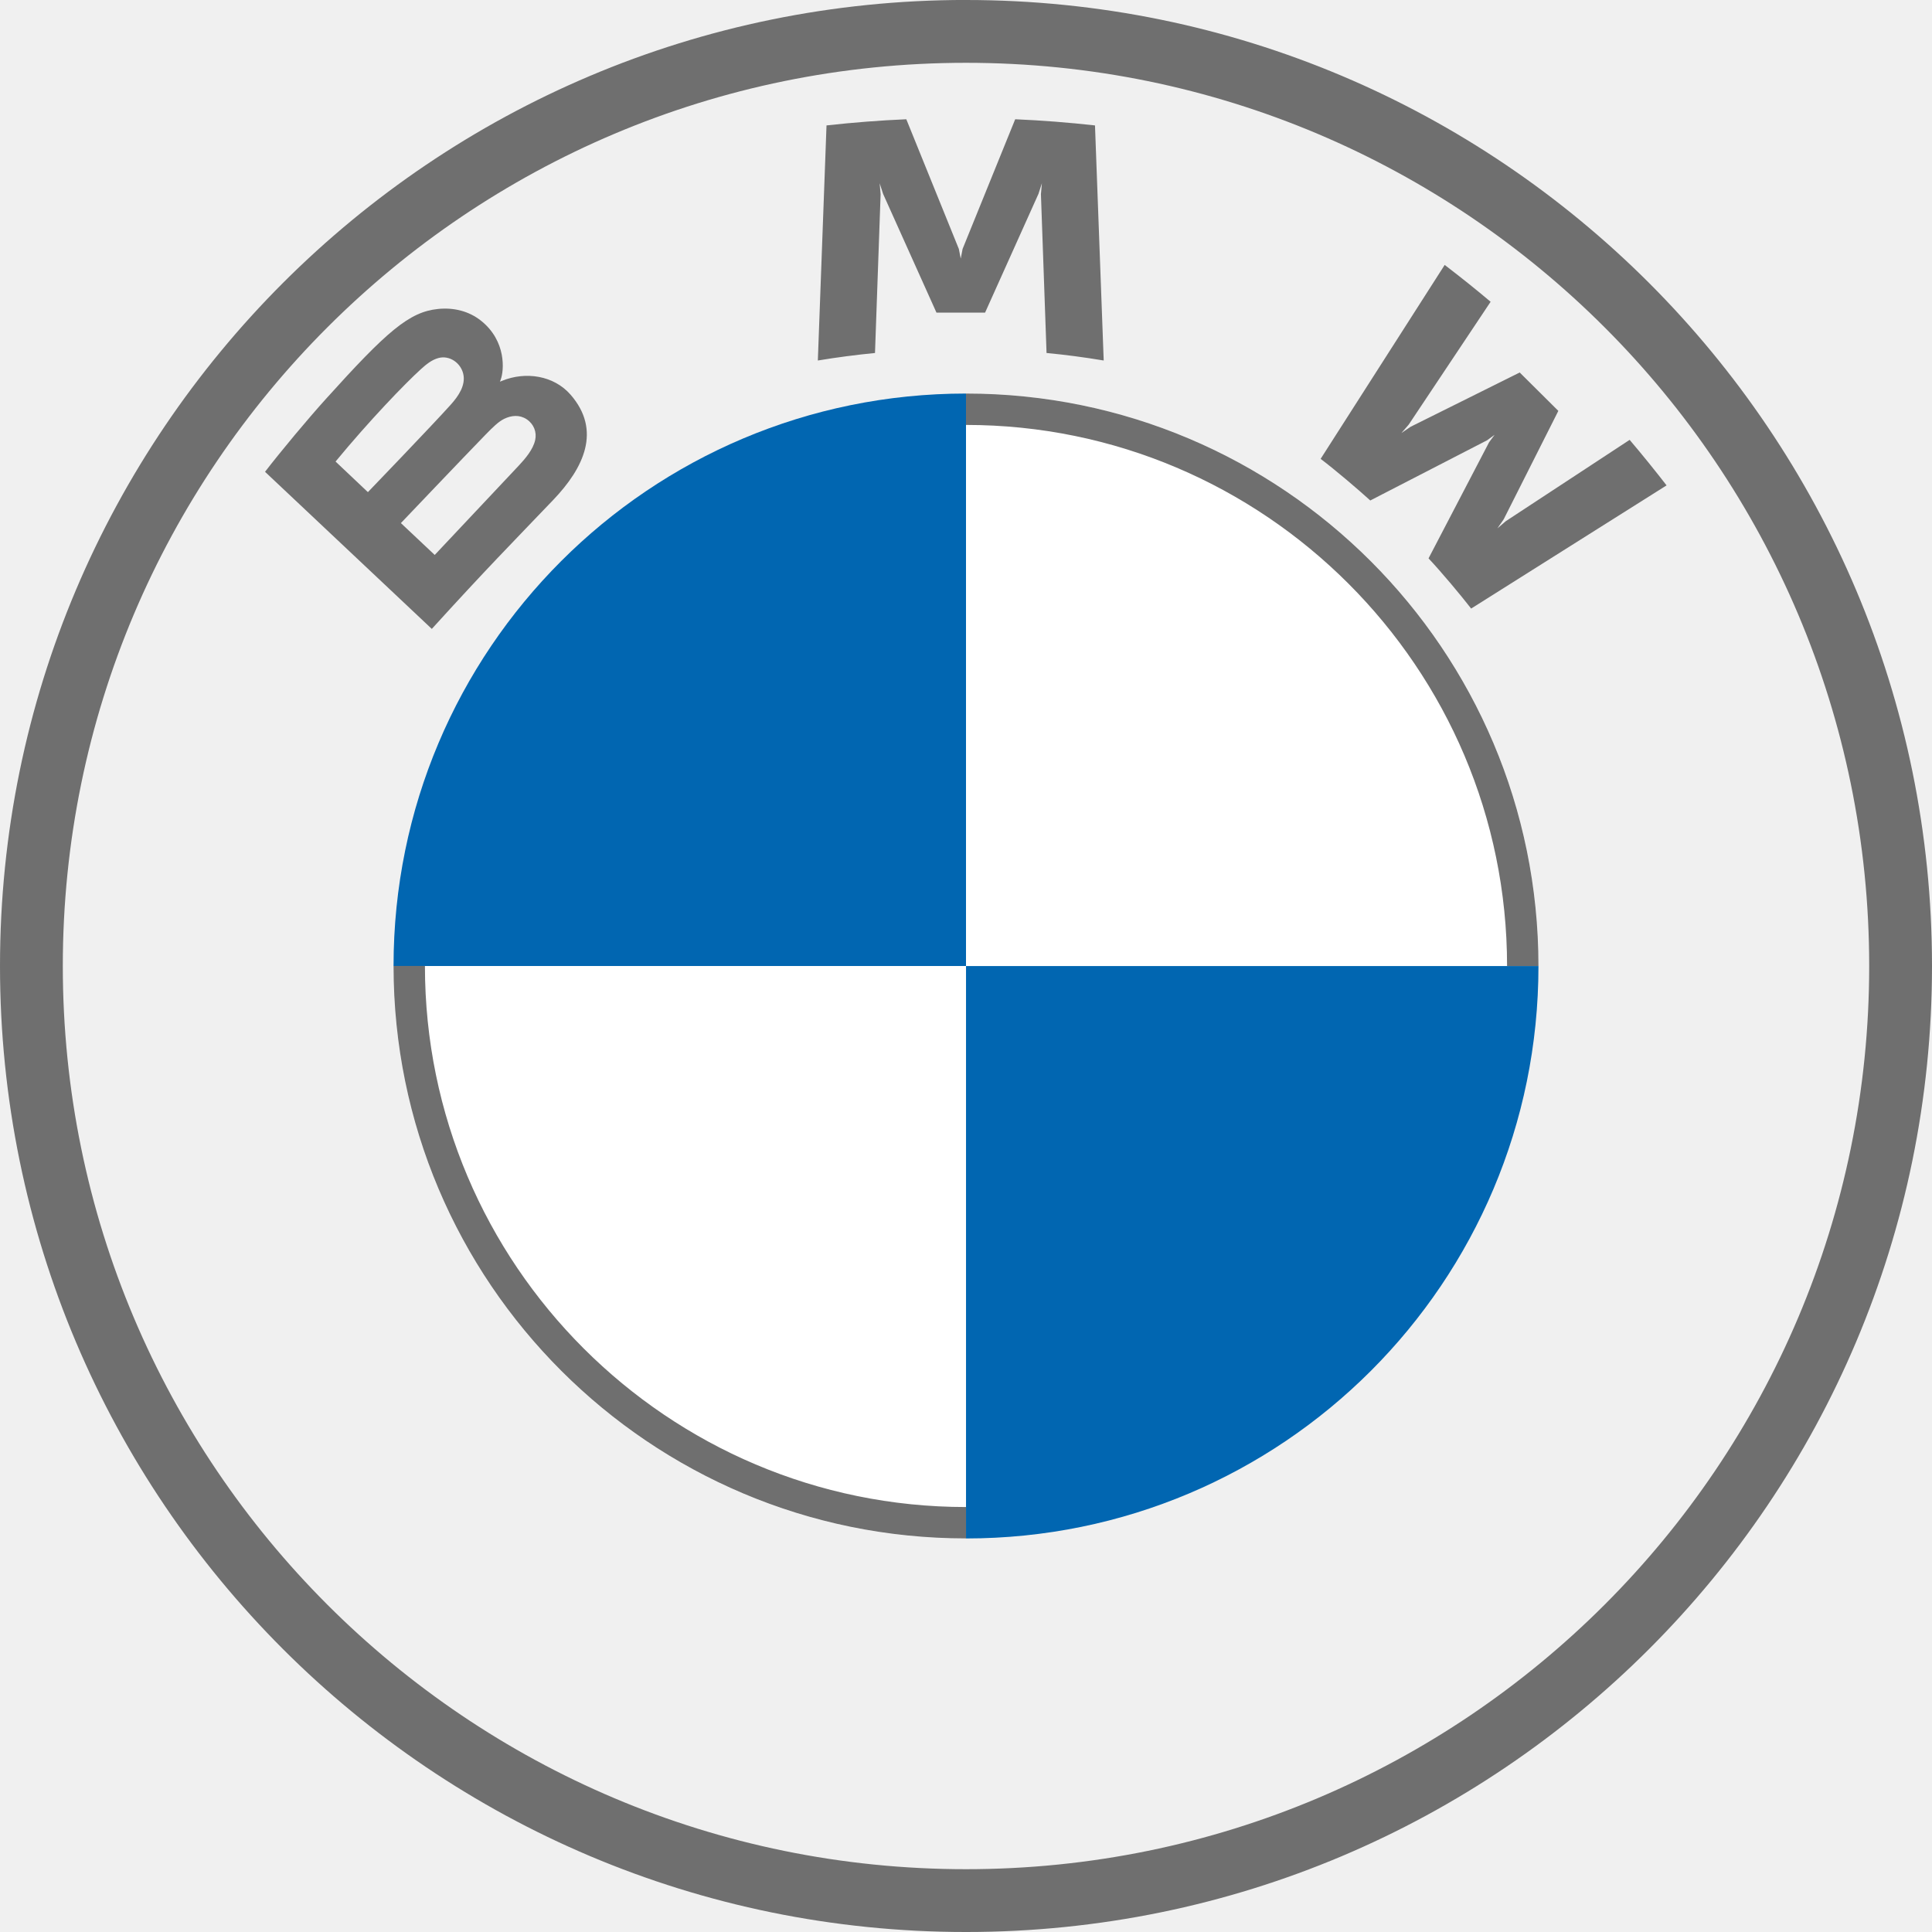
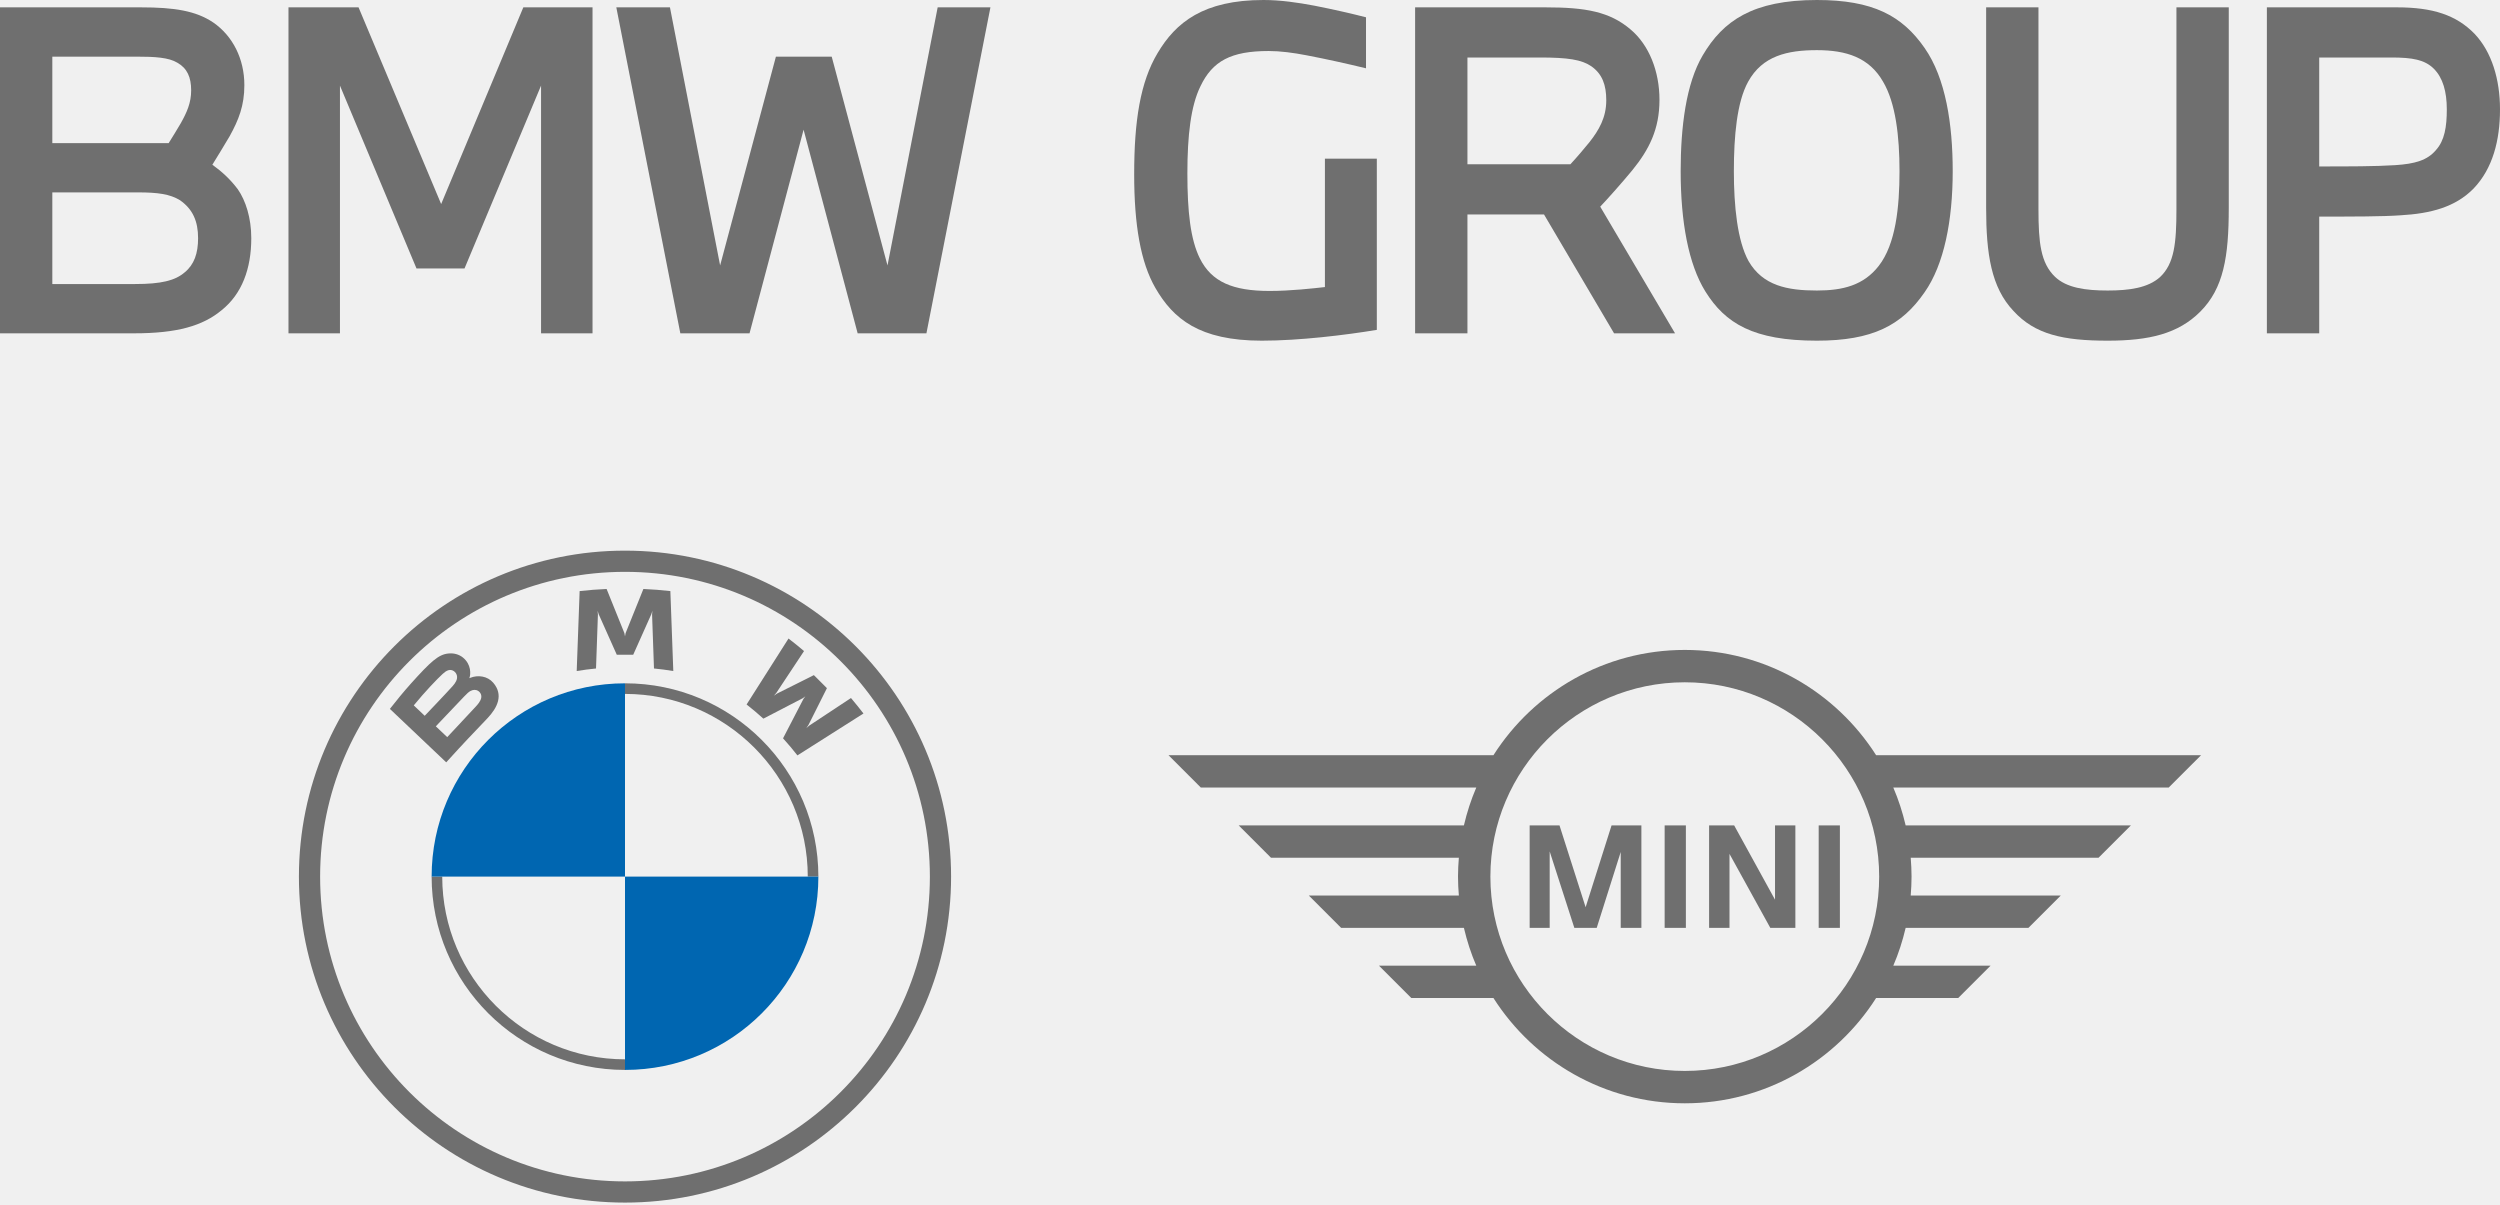
- <svg xmlns="http://www.w3.org/2000/svg" id="svg2" version="1.1" viewBox="0 0 90.857 90.857" height="600" width="600">
-   <defs id="defs25" />
-   <g style="fill:none;fill-rule:evenodd;stroke:none;stroke-width:1" transform="scale(1.714286,1.714286)" id="BMW-logo-grey-fallback-53px">
-     <g id="BMW-logo">
-       <g id="BMW-logo-fallback">
-         <g id="BMW_Grey-Colour_RGB-2">
-           <g style="fill-rule:nonzero" id="BMW_Grey-Colour_RGB">
-             <g id="g3375">
-               <g transform="translate(45.93334,1.766667)" id="g3381">
-                 <g style="fill:none;fill-rule:nonzero;stroke:none;stroke-width:1" id="g3355" transform="translate(-45.93334,-1.766667)">
-                   <path id="path21" style="fill:#0166b1" d="m 42.204,26.5 c 0,8.679 -7.025,15.704 -15.704,15.704 L 26.5,26.5 l 15.704,0 z M 26.5,10.796 26.5,26.5 l -15.704,0 c 0,-8.679 7.025,-15.704 15.704,-15.704 z" />
-                 </g>
-                 <path id="path21-3" style="fill:#ffffff;fill-rule:nonzero;stroke:none;stroke-width:1" d="m -19.433,9.03 c 8.679,0 15.704,7.025 15.704,15.704 l -15.704,0 0,-15.704 z m -15.704,15.704 15.704,0 0,15.704 c -8.679,0 -15.704,-7.025 -15.704,-15.704 z" />
-               </g>
-             </g>
-             <g id="g3393">
-               <path d="m 26.5,10.796 0,0.861 0,0 c 8.183,0 14.843,6.658 14.843,14.843 l 0.861,0 c 0,-8.672 -7.031,-15.704 -15.704,-15.704 l 0,0 m 0,30.546 c -8.183,0 -14.843,-6.658 -14.843,-14.843 l -0.861,0 c 0,8.672 7.031,15.704 15.704,15.704 m 0,-42.204 C 11.865,1.8472994e-7 1.0347299e-6,11.865 1.0347299e-6,26.5 1.0347299e-6,41.135 11.865,53 26.5,53 41.135,53 53,41.135 53,26.5 53,11.865 41.135,1.8472994e-7 26.5,1.8472994e-7 l 0,0 z M 51.277,26.5 c 0,13.683 -11.092,24.777 -24.777,24.777 -13.685,0 -24.777,-11.094 -24.777,-24.777 0,-13.683 11.094,-24.777 24.777,-24.777 13.683,0 24.777,11.094 24.777,24.777 z" style="fill:#6f6f6f" id="path14" />
-             </g>
-             <g id="g3386">
-               <g id="Group" transform="translate(7.197531,3.271605)" style="fill:#6f6f6f">
-                 <path d="M 7.978,10.444 C 8.825,9.558 9.304,8.535 8.457,7.558 7.997,7.028 7.223,6.912 6.582,7.173 l -0.064,0.025 0.02,-0.056 C 6.633,6.89 6.694,6.086 6.004,5.531 5.668,5.261 5.246,5.16 4.819,5.204 4.024,5.284 3.412,5.823 1.747,7.668 1.244,8.224 0.512,9.102 0.073,9.671 c 0,0 4.575,4.31 4.575,4.31 1.516,-1.667 2.134,-2.286 3.33,-3.537 z M 2.008,9.39 C 2.93,8.271 3.909,7.255 4.352,6.853 4.492,6.726 4.645,6.6 4.83,6.55 5.131,6.468 5.44,6.68 5.511,6.986 5.581,7.294 5.386,7.586 5.17,7.827 4.682,8.373 2.895,10.229 2.895,10.229 c 0,0 -0.887,-0.839 -0.887,-0.839 z m 1.792,1.688 c 0,0 1.74,-1.827 2.309,-2.412 C 6.334,8.435 6.479,8.294 6.634,8.218 6.835,8.121 7.055,8.101 7.251,8.23 7.444,8.359 7.533,8.58 7.484,8.799 7.427,9.061 7.212,9.31 7.035,9.5 6.795,9.755 4.731,11.948 4.728,11.952 L 3.8,11.078 Z m 16.026,-5.774 1.465,-3.259 0.093,-0.289 -0.026,0.301 0.154,4.355 c 0.514,0.048 1.045,0.119 1.568,0.206 L 22.841,0.169 C 22.109,0.088 21.381,0.031 20.652,0 L 19.209,3.557 19.158,3.822 19.106,3.557 17.665,0 C 16.936,0.031 16.208,0.088 15.476,0.169 L 15.238,6.618 c 0.523,-0.087 1.054,-0.156 1.568,-0.206 l 0.154,-4.355 -0.026,-0.301 0.093,0.289 1.465,3.259 1.334,0 z m 12.165,6.742 c 0.36,0.383 0.878,1.002 1.169,1.377 l 5.361,-3.379 C 38.253,9.696 37.827,9.167 37.508,8.795 l -3.395,2.229 -0.232,0.198 0.173,-0.25 L 35.552,8 34.492,6.947 31.499,8.436 31.247,8.608 31.447,8.377 33.694,5.007 C 33.298,4.673 32.918,4.367 32.434,3.996 l -3.403,5.32 c 0.431,0.329 0.999,0.813 1.362,1.142 L 33.597,8.807 33.803,8.657 33.652,8.861 31.991,12.046 Z" id="B_x5F_22d_61_" />
-               </g>
-             </g>
-           </g>
-         </g>
-       </g>
-     </g>
-   </g>
+ <svg xmlns="http://www.w3.org/2000/svg" width="500" height="241" viewBox="0 0 500 241" fill="none">
+   <path d="M125 110.128C88.981 110.128 59.783 139.317 59.783 175.324C59.783 211.33 88.981 240.519 125 240.519C161.019 240.519 190.217 211.33 190.217 175.324C190.217 139.317 161.019 110.128 125 110.128ZM185.976 175.324C185.976 208.988 158.676 236.279 125 236.279C91.324 236.279 64.024 208.988 64.024 175.324C64.024 141.659 91.324 114.368 125 114.368C158.676 114.368 185.976 141.659 185.976 175.324Z" fill="#6F6F6F" />
+   <path d="M125 136.662V138.782C145.156 138.782 161.554 155.175 161.554 175.324H163.674C163.674 153.972 146.359 136.662 125 136.662ZM125 211.865C104.844 211.865 88.446 195.473 88.446 175.324H86.326C86.326 196.676 103.641 213.985 125 213.985" fill="#6F6F6F" />
+   <path d="M156.607 147.665C157.492 148.616 158.768 150.151 159.485 151.08L172.692 142.699C172.032 141.836 170.983 140.526 170.195 139.604L161.833 145.132L161.264 145.624L161.69 145.002L165.382 137.634L162.772 135.025L155.399 138.716L154.778 139.141L155.273 138.569L160.806 130.212C159.833 129.383 158.898 128.625 157.704 127.704L149.318 140.896C150.381 141.714 151.78 142.912 152.672 143.729L160.564 139.635L161.069 139.264L160.698 139.77L156.607 147.665Z" fill="#6F6F6F" />
+   <path d="M126.643 130.948L130.251 122.869L130.481 122.154L130.416 122.901L130.796 133.698C132.061 133.818 133.368 133.993 134.659 134.207L134.072 118.214C132.268 118.015 130.473 117.873 128.678 117.797L125.125 126.616L125 127.271L124.875 126.616L121.321 117.797C119.526 117.873 117.732 118.015 115.928 118.214L115.341 134.207C116.631 133.993 117.938 133.818 119.204 133.698L119.583 122.901L119.518 122.154L119.748 122.869L123.356 130.948H126.643Z" fill="#6F6F6F" />
+   <path d="M97.455 143.691C99.54 141.495 100.724 138.957 98.635 136.533C97.499 135.217 95.596 134.93 94.013 135.58L93.856 135.643L93.908 135.505C94.142 134.881 94.29 132.888 92.591 131.511C91.763 130.841 90.725 130.592 89.672 130.699C87.713 130.897 86.204 132.235 82.1 136.811C80.864 138.19 79.061 140.368 77.977 141.78L89.246 152.468C92.991 148.329 94.512 146.792 97.455 143.691ZM82.753 141.079C85.022 138.304 87.435 135.787 88.529 134.788C88.875 134.473 89.25 134.161 89.706 134.036C90.446 133.831 91.21 134.358 91.383 135.117C91.556 135.88 91.076 136.603 90.545 137.201C89.344 138.553 84.944 143.157 84.944 143.157L82.753 141.079ZM87.163 145.263C87.163 145.263 91.451 140.733 92.848 139.283C93.404 138.707 93.761 138.36 94.145 138.171C94.639 137.928 95.179 137.88 95.662 138.202C96.137 138.518 96.358 139.07 96.237 139.612C96.094 140.259 95.568 140.877 95.128 141.348C94.537 141.981 89.453 147.42 89.446 147.428L87.163 145.263Z" fill="#6F6F6F" />
+   <path d="M125 136.663V175.324H86.326C86.326 153.957 103.626 136.663 125 136.663Z" fill="#0066B1" />
+   <path d="M163.675 175.324C163.675 196.691 146.375 213.985 125 213.985V175.324H163.675Z" fill="#0066B1" />
+   <path d="M309.937 185.579H305.931V165.074H311.897L317.126 181.445L322.313 165.074H328.277V185.579H324.143V170.398L319.342 185.579H314.869L309.937 170.283V185.579ZM337.176 185.579H332.929V165.074H337.176V185.579ZM345.901 185.579H341.821V165.074H346.828L355.005 179.944V165.074H359.074V185.579H354.064L345.901 170.782V185.579ZM367.977 185.579H363.737V165.074H367.977V185.579ZM398.111 193.134H378.66C379.698 190.72 380.518 188.194 381.129 185.579H405.68L412.156 179.106H382.143C382.243 177.856 382.309 176.6 382.309 175.325C382.309 174.051 382.243 172.793 382.143 171.546H419.711L426.187 165.074H381.129C380.518 162.46 379.698 159.93 378.66 157.511H433.742L440.217 151.037H375.223C367.167 138.398 353.032 129.986 336.955 129.986C320.882 129.986 306.746 138.398 298.689 151.037H233.696L240.166 157.511H295.255C294.216 159.93 293.392 162.46 292.783 165.074H247.727L254.199 171.546H291.771C291.669 172.793 291.602 174.051 291.602 175.325C291.602 176.6 291.669 177.856 291.771 179.106H261.763L268.232 185.579H292.783C293.392 188.194 294.216 190.72 295.255 193.134H275.793L282.265 199.605H298.689C306.746 212.248 320.884 220.662 336.955 220.662C353.032 220.662 367.167 212.248 375.223 199.605H391.639L398.111 193.134ZM336.955 214.188C315.518 214.188 298.077 196.757 298.077 175.325C298.077 153.896 315.518 136.457 336.955 136.457C358.393 136.457 375.834 153.896 375.834 175.325C375.834 196.757 358.393 214.188 336.955 214.188Z" fill="#6F6F6F" />
+   <path d="M0 66.665H26.815C35.379 66.665 40.569 65.195 44.375 61.996C48.354 58.797 50.257 53.781 50.257 47.642C50.257 43.579 49.132 40.12 47.575 37.872C46.018 35.797 44.375 34.327 42.472 32.944C43.423 31.387 44.721 29.312 45.932 27.237C47.749 23.951 48.873 21.098 48.873 17.034C48.873 11.759 46.537 7.177 42.645 4.496C39.185 2.162 34.86 1.47 28.199 1.47H0V66.665ZM10.466 56.808V38.477H27.594C31.573 38.477 33.995 38.823 35.984 40.034C38.579 41.849 39.617 44.27 39.617 47.642C39.617 50.669 38.839 52.917 36.936 54.473C35.032 56.116 32.265 56.808 26.988 56.808H10.466ZM10.466 28.62V11.327H27.247C31.054 11.327 33.735 11.5 35.465 12.538C37.455 13.662 38.233 15.477 38.233 18.072C38.233 20.579 37.368 22.481 36.157 24.643C35.379 25.94 34.514 27.41 33.735 28.62H10.466Z" fill="#6F6F6F" />
+   <path d="M67.99 66.665V17.12L83.3 53.695H92.902L108.212 17.12V66.665H118.506V1.47H104.666L88.231 40.812L71.709 1.47H57.696V66.665H67.99Z" fill="#6F6F6F" />
+   <path d="M149.906 66.665L160.718 25.94L171.531 66.665H185.285L198.087 1.47H187.534L177.5 53.09L166.341 11.327H155.183L144.024 53.09L133.99 1.47H123.263L136.066 66.665H149.906Z" fill="#6F6F6F" />
+   <path d="M275.364 65.973V31.733H264.983V57.413C262.648 57.672 258.15 58.191 253.911 58.191C246.559 58.191 242.32 56.376 239.985 51.706C238.082 47.902 237.476 42.281 237.476 34.673C237.476 27.063 238.168 21.184 240.071 17.293C242.493 12.191 246.213 10.203 253.738 10.203C256.074 10.203 258.669 10.549 261.35 11.067C265.416 11.846 269.655 12.797 273.201 13.661V3.459C270.52 2.767 266.8 1.902 262.821 1.124C259.62 0.519 256.074 0 252.7 0C240.677 0 235.141 4.496 231.508 10.635C228.048 16.428 226.836 24.21 226.836 34.846C226.836 45.048 228.134 52.485 231.075 57.586C234.621 63.725 239.812 68.135 252.355 68.135C259.88 68.135 269.136 67.01 275.364 65.973Z" fill="#6F6F6F" />
+   <path d="M293.488 66.665V42.887H308.799L322.813 66.665H335.009L320.044 41.331C321.688 39.601 324.369 36.575 326.445 34.067C329.819 29.917 331.895 25.853 331.895 19.974C331.895 14.267 329.819 8.992 326.1 5.88C321.948 2.335 317.103 1.47 309.145 1.47H283.022V66.665H293.488ZM293.488 32.857V11.5H308.021C313.557 11.5 316.325 11.932 318.228 13.229C320.477 14.785 321.255 17.034 321.255 20.06C321.255 23.518 319.785 26.026 317.882 28.447C316.757 29.83 315.287 31.56 314.076 32.857H293.488Z" fill="#6F6F6F" />
+   <path d="M363.382 0C350.579 0 344.611 4.15 340.546 11.067C337.172 16.774 336.134 25.507 336.134 34.24C336.134 44.357 337.691 52.83 341.064 58.278C345.043 64.676 350.666 68.135 363.382 68.135C374.454 68.135 380.336 65.108 384.921 58.45C388.813 52.917 390.543 44.097 390.543 34.24C390.543 24.902 389.159 15.65 384.921 9.597C380.422 3.113 374.54 0 363.382 0ZM363.382 10.03C369.264 10.03 373.848 11.5 376.616 16.342C379.125 20.578 379.903 27.236 379.903 34.24C379.903 41.504 379.125 48.853 375.751 53.176C372.724 57.067 368.572 58.105 363.382 58.105C357.499 58.105 352.569 57.153 349.714 52.225C347.466 48.161 346.773 41.157 346.773 34.24C346.773 27.236 347.379 20.406 349.628 16.342C352.483 11.154 357.499 10.03 363.382 10.03Z" fill="#6F6F6F" />
+   <path d="M397.227 1.47V41.59C397.227 50.842 398.265 57.499 402.676 62.169C407.001 66.924 412.71 68.135 421.533 68.135C429.837 68.135 435.633 66.751 440.045 62.341C444.715 57.672 445.753 51.36 445.753 41.59V1.47H435.287V41.849C435.287 48.68 434.855 52.744 432 55.424C429.578 57.586 425.858 58.105 421.533 58.105C417.122 58.105 413.316 57.586 410.98 55.338C408.126 52.571 407.693 48.507 407.693 41.849V1.47H397.227Z" fill="#6F6F6F" />
+   <path d="M463.843 66.665V43.319C470.676 43.319 476.472 43.319 480.105 43.06C486.16 42.714 491.091 41.417 494.724 37.699C498.529 33.721 500 28.101 500 21.875C500 15.91 498.356 10.376 494.896 6.744C491.263 3.026 486.592 1.47 479.413 1.47H453.376V66.665H463.843ZM463.843 33.289V11.5H478.288C482.441 11.5 484.949 11.932 486.766 13.748C488.582 15.564 489.361 18.331 489.361 21.875C489.361 25.334 488.928 28.101 487.198 30.003C485.468 32.079 482.959 32.77 479.067 33.03C475.088 33.289 469.638 33.289 463.843 33.289Z" fill="#6F6F6F" />
</svg>
